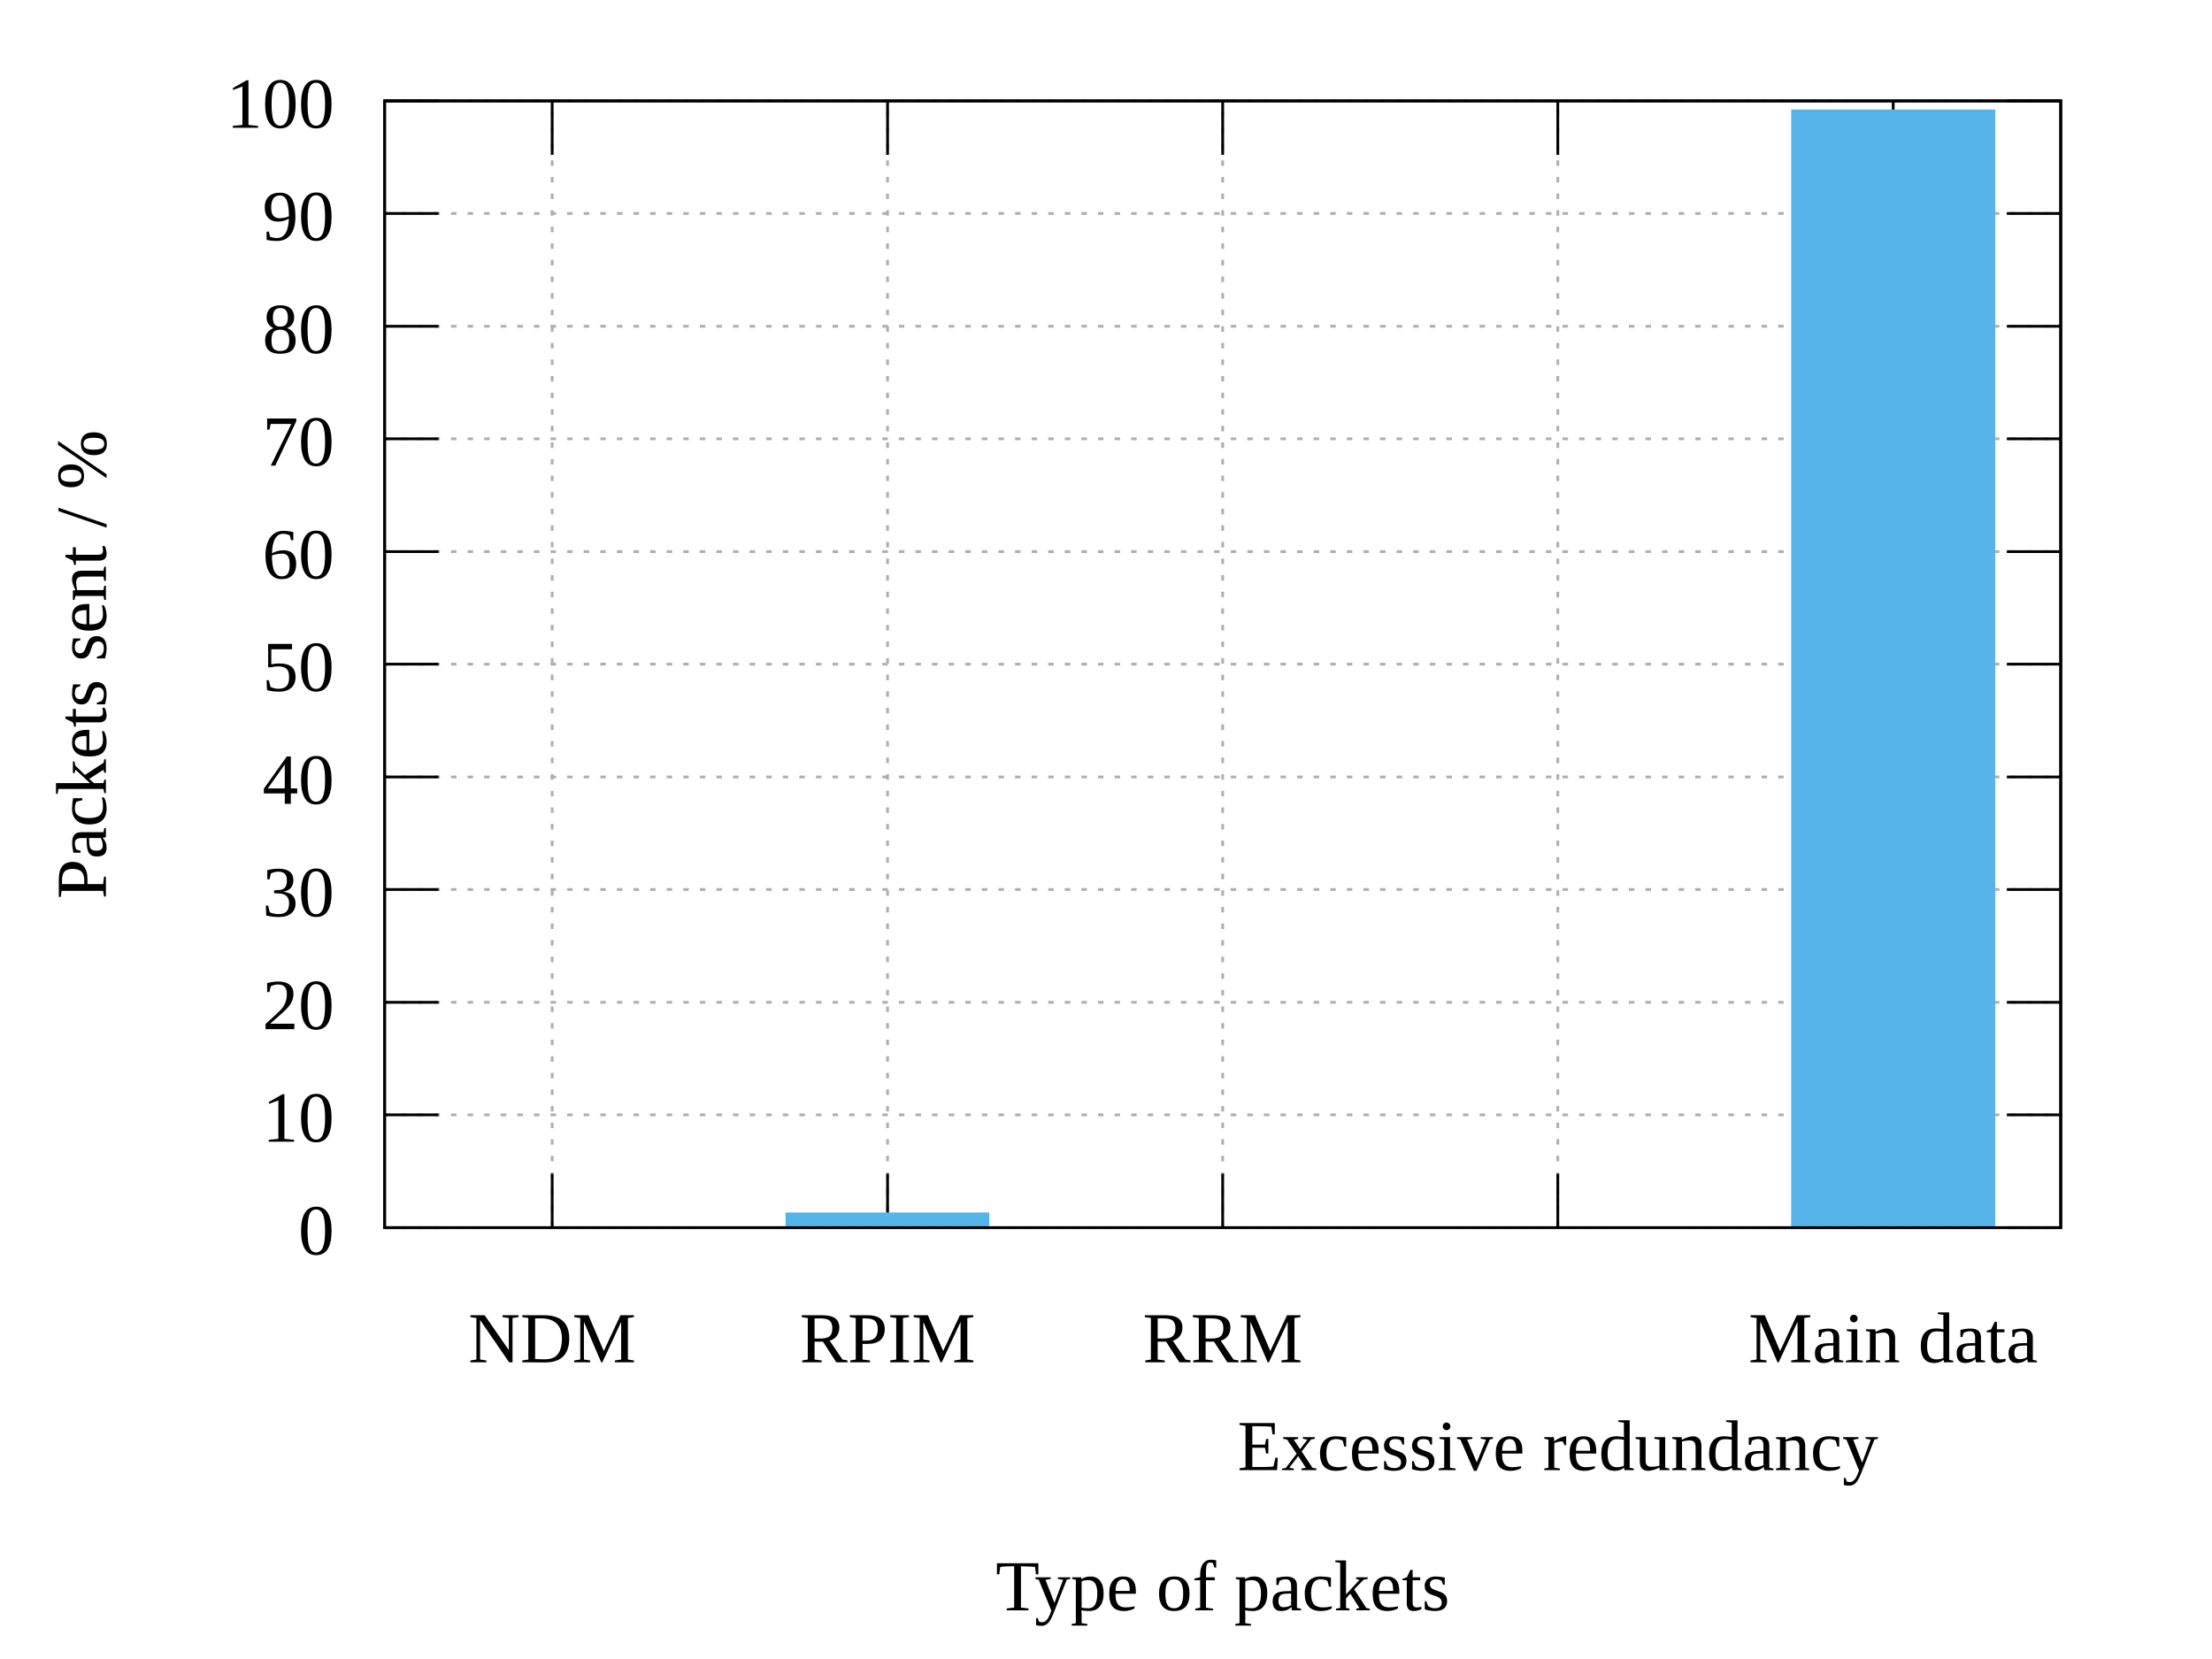
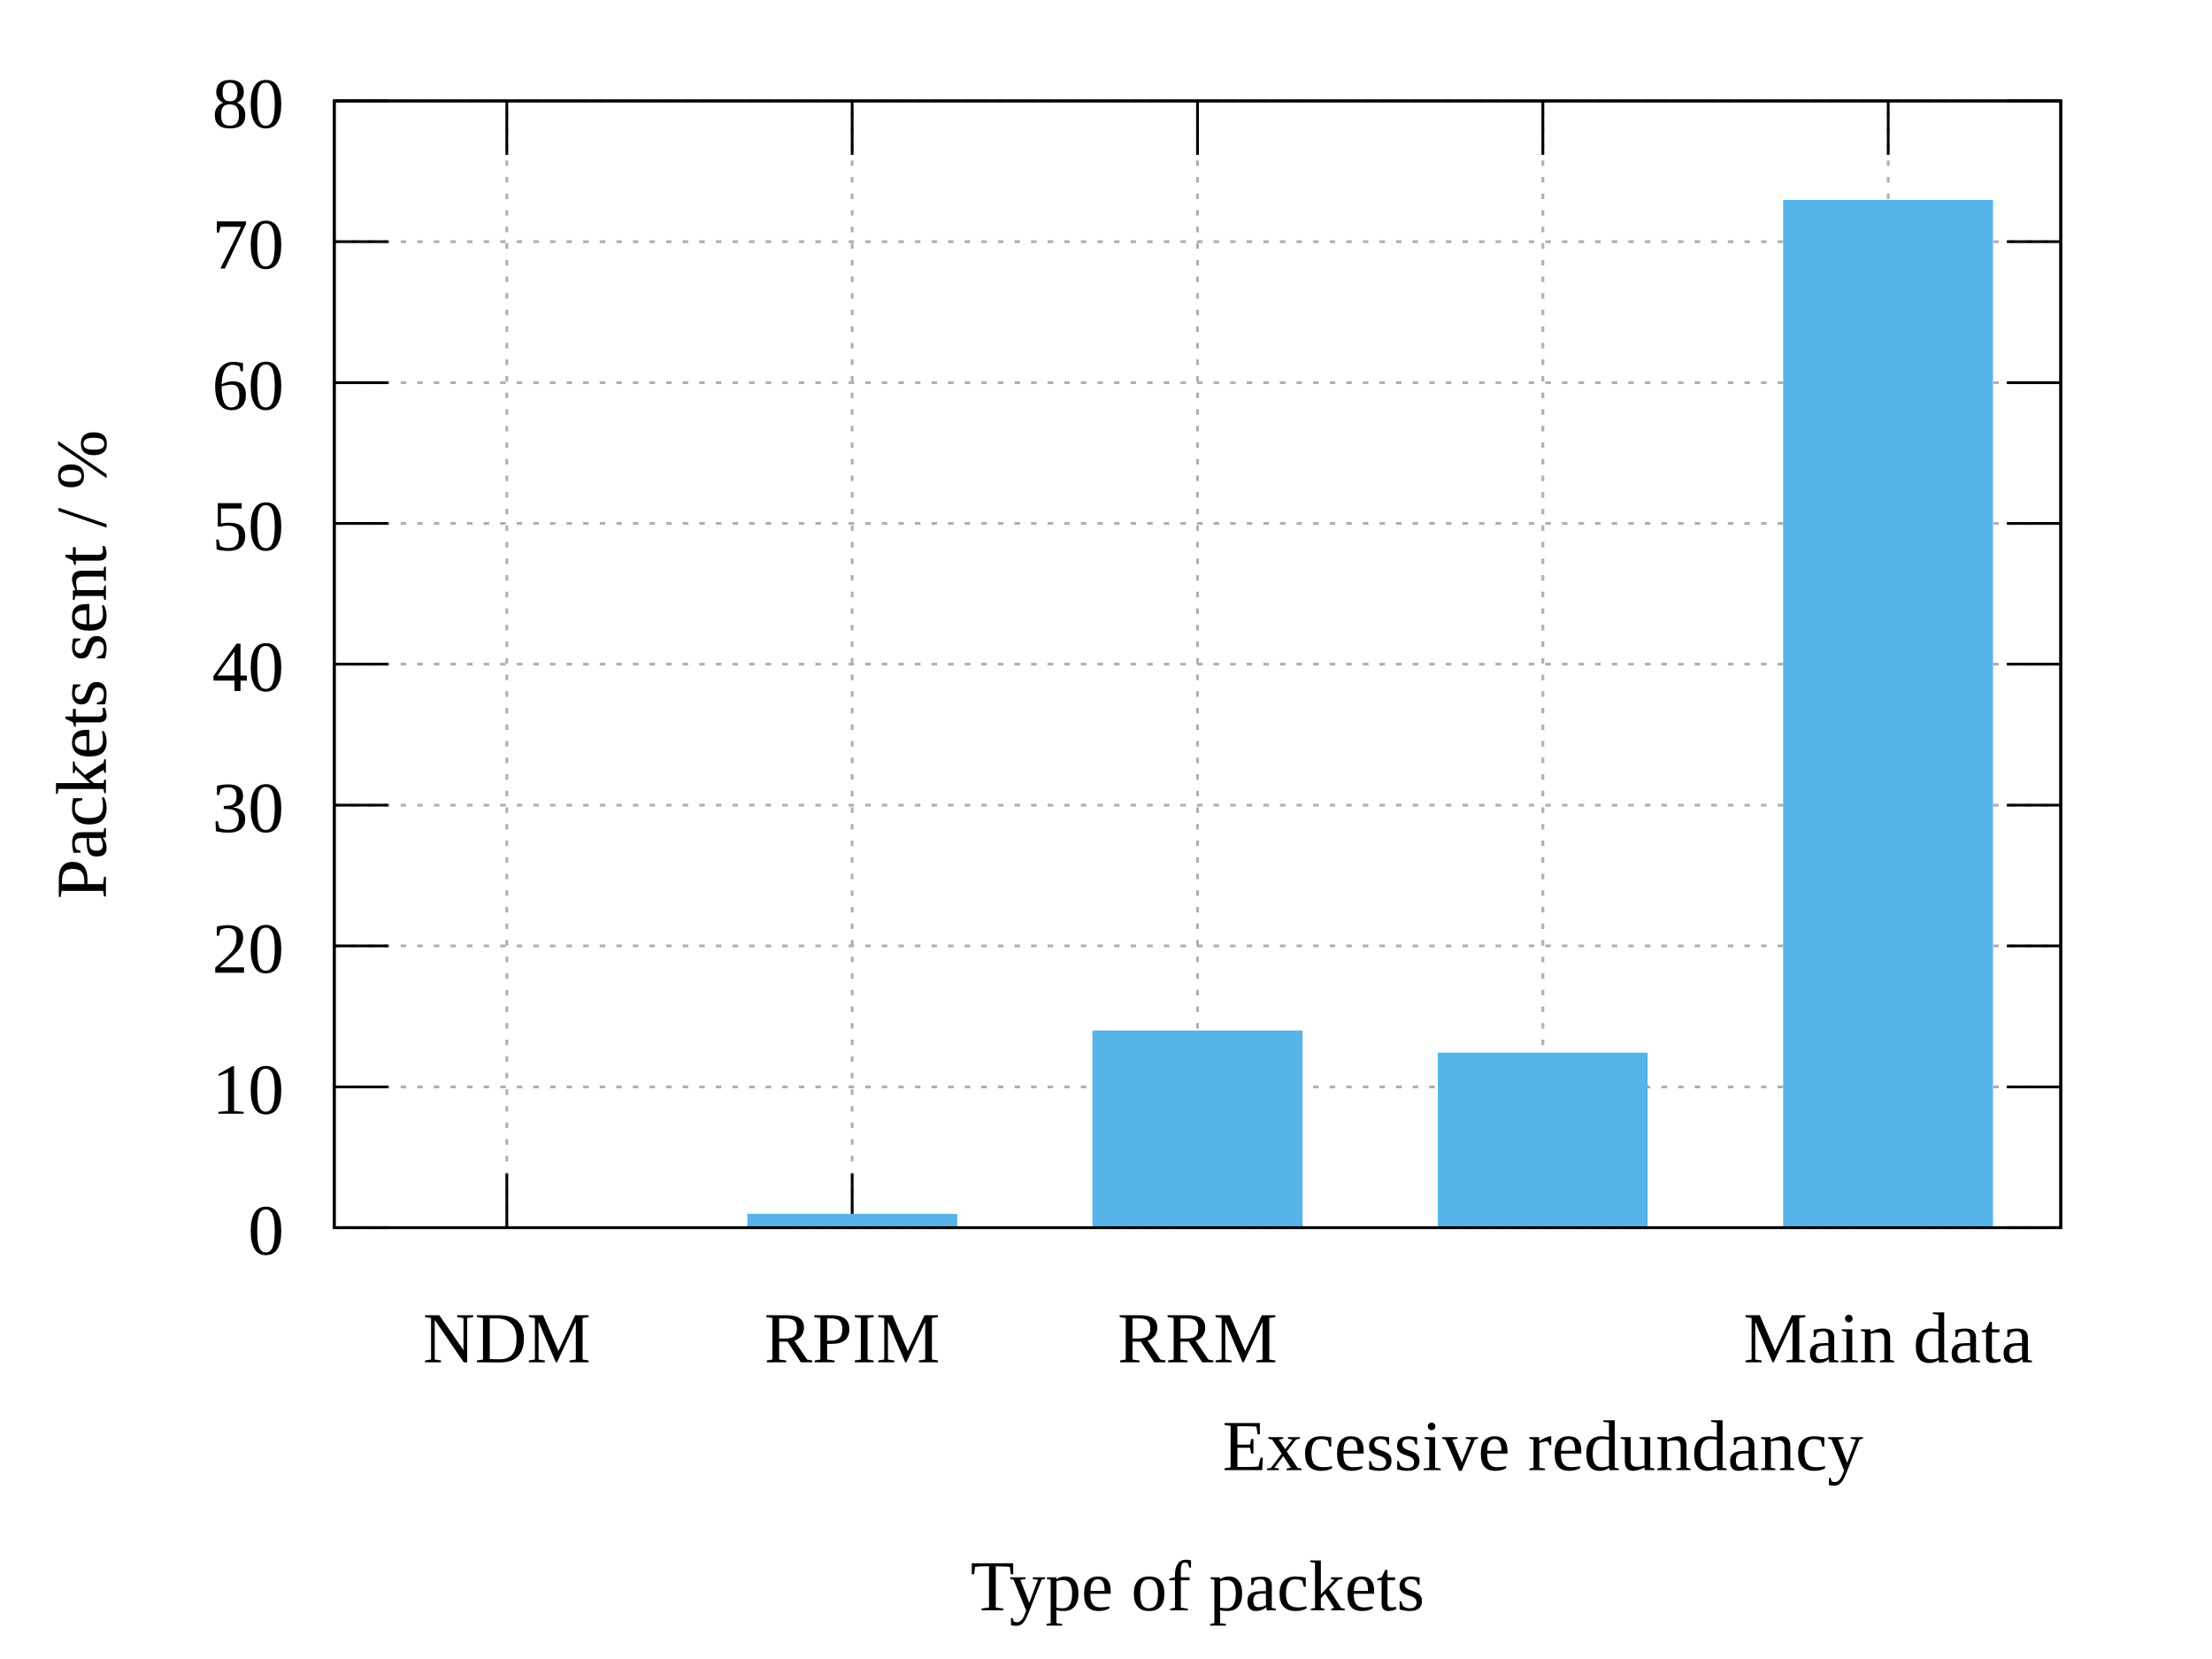
<svg xmlns="http://www.w3.org/2000/svg" xmlns:xlink="http://www.w3.org/1999/xlink" width="800" height="600" viewBox="0 0 800 600">
  <g id="gnuplot_canvas">
    <rect x="0" y="0" width="800" height="600" fill="none" />
    <defs>
      <circle id="gpDot" r="0.5" stroke-width="0.5" />
      <path id="gpPt0" stroke-width="0.103" stroke="currentColor" d="M-1,0 h2 M0,-1 v2" />
      <path id="gpPt1" stroke-width="0.103" stroke="currentColor" d="M-1,-1 L1,1 M1,-1 L-1,1" />
      <path id="gpPt2" stroke-width="0.103" stroke="currentColor" d="M-1,0 L1,0 M0,-1 L0,1 M-1,-1 L1,1 M-1,1 L1,-1" />
      <rect id="gpPt3" stroke-width="0.103" stroke="currentColor" x="-1" y="-1" width="2" height="2" />
      <rect id="gpPt4" stroke-width="0.103" stroke="currentColor" fill="currentColor" x="-1" y="-1" width="2" height="2" />
      <circle id="gpPt5" stroke-width="0.103" stroke="currentColor" cx="0" cy="0" r="1" />
      <use xlink:href="#gpPt5" id="gpPt6" fill="currentColor" stroke="none" />
      <path id="gpPt7" stroke-width="0.103" stroke="currentColor" d="M0,-1.33 L-1.33,0.67 L1.33,0.67 z" />
      <use xlink:href="#gpPt7" id="gpPt8" fill="currentColor" stroke="none" />
      <use xlink:href="#gpPt7" id="gpPt9" stroke="currentColor" transform="rotate(180)" />
      <use xlink:href="#gpPt9" id="gpPt10" fill="currentColor" stroke="none" />
      <use xlink:href="#gpPt3" id="gpPt11" stroke="currentColor" transform="rotate(45)" />
      <use xlink:href="#gpPt11" id="gpPt12" fill="currentColor" stroke="none" />
      <path id="gpPt13" stroke-width="0.103" stroke="currentColor" d="M0,1.330 L1.265,0.411 L0.782,-1.067 L-0.782,-1.076 L-1.265,0.411 z" />
      <use xlink:href="#gpPt13" id="gpPt14" fill="currentColor" stroke="none" />
      <filter id="textbox" filterUnits="objectBoundingBox" x="0" y="0" height="1" width="1">
        <feFlood flood-color="white" flood-opacity="1" result="bgnd" />
        <feComposite in="SourceGraphic" in2="bgnd" operator="atop" />
      </filter>
      <filter id="greybox" filterUnits="objectBoundingBox" x="0" y="0" height="1" width="1">
        <feFlood flood-color="lightgrey" flood-opacity="1" result="grey" />
        <feComposite in="SourceGraphic" in2="grey" operator="atop" />
      </filter>
    </defs>
    <g fill="none" color="white" stroke="currentColor" stroke-width="1.00" stroke-linecap="butt" stroke-linejoin="miter">
</g>
    <g fill="none" color="black" stroke="currentColor" stroke-width="1.00" stroke-linecap="butt" stroke-linejoin="miter">
</g>
    <g fill="none" color="gray" stroke="currentColor" stroke-width="1.00" stroke-linecap="butt" stroke-linejoin="miter">
-       <path stroke="rgb(175, 175, 175)" stroke-dasharray="2,4" class="gridline" d="M139.1,444.0 L745.3,444.0  " />
-     </g>
-     <g fill="none" color="black" stroke="currentColor" stroke-width="1.00" stroke-linecap="butt" stroke-linejoin="miter">
-       <path stroke="black" d="M139.1,444.0 L158.6,444.0 M745.3,444.0 L725.8,444.0  " />
-       <g transform="translate(120.9,453.7)" stroke="none" fill="black" font-family="Times New Roman" font-size="26.00" text-anchor="end">
+       <path stroke="rgb(175, 175, 175)" stroke-dasharray="2,4" class="gridline" d="M120.9,444.0 L745.3,444.0  " />
+     </g>
+     <g fill="none" color="black" stroke="currentColor" stroke-width="1.00" stroke-linecap="butt" stroke-linejoin="miter">
+       <path stroke="black" d="M120.9,444.0 L140.4,444.0 M745.3,444.0 L725.8,444.0  " />
+       <g transform="translate(102.7,453.7)" stroke="none" fill="black" font-family="Times New Roman" font-size="26.00" text-anchor="end">
        <text>
          <tspan font-family="Times New Roman">0</tspan>
        </text>
      </g>
    </g>
    <g fill="none" color="black" stroke="currentColor" stroke-width="1.00" stroke-linecap="butt" stroke-linejoin="miter">
</g>
    <g fill="none" color="gray" stroke="currentColor" stroke-width="1.00" stroke-linecap="butt" stroke-linejoin="miter">
-       <path stroke="rgb(175, 175, 175)" stroke-dasharray="2,4" class="gridline" d="M139.1,403.2 L745.3,403.2  " />
-     </g>
-     <g fill="none" color="black" stroke="currentColor" stroke-width="1.00" stroke-linecap="butt" stroke-linejoin="miter">
-       <path stroke="black" d="M139.1,403.2 L158.6,403.2 M745.3,403.2 L725.8,403.2  " />
-       <g transform="translate(120.9,412.9)" stroke="none" fill="black" font-family="Times New Roman" font-size="26.00" text-anchor="end">
+       <path stroke="rgb(175, 175, 175)" stroke-dasharray="2,4" class="gridline" d="M120.9,393.1 L745.3,393.1  " />
+     </g>
+     <g fill="none" color="black" stroke="currentColor" stroke-width="1.00" stroke-linecap="butt" stroke-linejoin="miter">
+       <path stroke="black" d="M120.9,393.1 L140.4,393.1 M745.3,393.1 L725.8,393.1  " />
+       <g transform="translate(102.7,402.8)" stroke="none" fill="black" font-family="Times New Roman" font-size="26.00" text-anchor="end">
        <text>
          <tspan font-family="Times New Roman">10</tspan>
        </text>
      </g>
    </g>
    <g fill="none" color="black" stroke="currentColor" stroke-width="1.00" stroke-linecap="butt" stroke-linejoin="miter">
</g>
    <g fill="none" color="gray" stroke="currentColor" stroke-width="1.00" stroke-linecap="butt" stroke-linejoin="miter">
-       <path stroke="rgb(175, 175, 175)" stroke-dasharray="2,4" class="gridline" d="M139.1,362.5 L745.3,362.5  " />
-     </g>
-     <g fill="none" color="black" stroke="currentColor" stroke-width="1.00" stroke-linecap="butt" stroke-linejoin="miter">
-       <path stroke="black" d="M139.1,362.5 L158.6,362.5 M745.3,362.5 L725.8,362.5  " />
-       <g transform="translate(120.9,372.2)" stroke="none" fill="black" font-family="Times New Roman" font-size="26.00" text-anchor="end">
+       <path stroke="rgb(175, 175, 175)" stroke-dasharray="2,4" class="gridline" d="M120.9,342.1 L745.3,342.1  " />
+     </g>
+     <g fill="none" color="black" stroke="currentColor" stroke-width="1.00" stroke-linecap="butt" stroke-linejoin="miter">
+       <path stroke="black" d="M120.9,342.1 L140.4,342.1 M745.3,342.1 L725.8,342.1  " />
+       <g transform="translate(102.7,351.8)" stroke="none" fill="black" font-family="Times New Roman" font-size="26.00" text-anchor="end">
        <text>
          <tspan font-family="Times New Roman">20</tspan>
        </text>
      </g>
    </g>
    <g fill="none" color="black" stroke="currentColor" stroke-width="1.00" stroke-linecap="butt" stroke-linejoin="miter">
</g>
    <g fill="none" color="gray" stroke="currentColor" stroke-width="1.00" stroke-linecap="butt" stroke-linejoin="miter">
-       <path stroke="rgb(175, 175, 175)" stroke-dasharray="2,4" class="gridline" d="M139.1,321.7 L745.3,321.7  " />
-     </g>
-     <g fill="none" color="black" stroke="currentColor" stroke-width="1.00" stroke-linecap="butt" stroke-linejoin="miter">
-       <path stroke="black" d="M139.1,321.7 L158.6,321.7 M745.3,321.7 L725.8,321.7  " />
-       <g transform="translate(120.9,331.4)" stroke="none" fill="black" font-family="Times New Roman" font-size="26.00" text-anchor="end">
+       <path stroke="rgb(175, 175, 175)" stroke-dasharray="2,4" class="gridline" d="M120.9,291.2 L745.3,291.2  " />
+     </g>
+     <g fill="none" color="black" stroke="currentColor" stroke-width="1.00" stroke-linecap="butt" stroke-linejoin="miter">
+       <path stroke="black" d="M120.9,291.2 L140.4,291.2 M745.3,291.2 L725.8,291.2  " />
+       <g transform="translate(102.7,300.9)" stroke="none" fill="black" font-family="Times New Roman" font-size="26.00" text-anchor="end">
        <text>
          <tspan font-family="Times New Roman">30</tspan>
        </text>
      </g>
    </g>
    <g fill="none" color="black" stroke="currentColor" stroke-width="1.00" stroke-linecap="butt" stroke-linejoin="miter">
</g>
    <g fill="none" color="gray" stroke="currentColor" stroke-width="1.00" stroke-linecap="butt" stroke-linejoin="miter">
-       <path stroke="rgb(175, 175, 175)" stroke-dasharray="2,4" class="gridline" d="M139.1,281.0 L745.3,281.0  " />
-     </g>
-     <g fill="none" color="black" stroke="currentColor" stroke-width="1.00" stroke-linecap="butt" stroke-linejoin="miter">
-       <path stroke="black" d="M139.1,281.0 L158.6,281.0 M745.3,281.0 L725.8,281.0  " />
-       <g transform="translate(120.9,290.7)" stroke="none" fill="black" font-family="Times New Roman" font-size="26.00" text-anchor="end">
+       <path stroke="rgb(175, 175, 175)" stroke-dasharray="2,4" class="gridline" d="M120.9,240.2 L745.3,240.2  " />
+     </g>
+     <g fill="none" color="black" stroke="currentColor" stroke-width="1.00" stroke-linecap="butt" stroke-linejoin="miter">
+       <path stroke="black" d="M120.9,240.2 L140.4,240.2 M745.3,240.2 L725.8,240.2  " />
+       <g transform="translate(102.7,249.9)" stroke="none" fill="black" font-family="Times New Roman" font-size="26.00" text-anchor="end">
        <text>
          <tspan font-family="Times New Roman">40</tspan>
        </text>
      </g>
    </g>
    <g fill="none" color="black" stroke="currentColor" stroke-width="1.00" stroke-linecap="butt" stroke-linejoin="miter">
</g>
    <g fill="none" color="gray" stroke="currentColor" stroke-width="1.00" stroke-linecap="butt" stroke-linejoin="miter">
-       <path stroke="rgb(175, 175, 175)" stroke-dasharray="2,4" class="gridline" d="M139.1,240.2 L745.3,240.2  " />
-     </g>
-     <g fill="none" color="black" stroke="currentColor" stroke-width="1.00" stroke-linecap="butt" stroke-linejoin="miter">
-       <path stroke="black" d="M139.1,240.2 L158.6,240.2 M745.3,240.2 L725.8,240.2  " />
-       <g transform="translate(120.9,249.9)" stroke="none" fill="black" font-family="Times New Roman" font-size="26.00" text-anchor="end">
+       <path stroke="rgb(175, 175, 175)" stroke-dasharray="2,4" class="gridline" d="M120.9,189.3 L745.3,189.3  " />
+     </g>
+     <g fill="none" color="black" stroke="currentColor" stroke-width="1.00" stroke-linecap="butt" stroke-linejoin="miter">
+       <path stroke="black" d="M120.9,189.3 L140.4,189.3 M745.3,189.3 L725.8,189.3  " />
+       <g transform="translate(102.7,199.0)" stroke="none" fill="black" font-family="Times New Roman" font-size="26.00" text-anchor="end">
        <text>
          <tspan font-family="Times New Roman">50</tspan>
        </text>
      </g>
    </g>
    <g fill="none" color="black" stroke="currentColor" stroke-width="1.00" stroke-linecap="butt" stroke-linejoin="miter">
</g>
    <g fill="none" color="gray" stroke="currentColor" stroke-width="1.00" stroke-linecap="butt" stroke-linejoin="miter">
-       <path stroke="rgb(175, 175, 175)" stroke-dasharray="2,4" class="gridline" d="M139.1,199.5 L745.3,199.5  " />
-     </g>
-     <g fill="none" color="black" stroke="currentColor" stroke-width="1.00" stroke-linecap="butt" stroke-linejoin="miter">
-       <path stroke="black" d="M139.1,199.5 L158.6,199.5 M745.3,199.5 L725.8,199.5  " />
-       <g transform="translate(120.9,209.2)" stroke="none" fill="black" font-family="Times New Roman" font-size="26.00" text-anchor="end">
+       <path stroke="rgb(175, 175, 175)" stroke-dasharray="2,4" class="gridline" d="M120.9,138.4 L745.3,138.4  " />
+     </g>
+     <g fill="none" color="black" stroke="currentColor" stroke-width="1.00" stroke-linecap="butt" stroke-linejoin="miter">
+       <path stroke="black" d="M120.9,138.4 L140.4,138.4 M745.3,138.4 L725.8,138.4  " />
+       <g transform="translate(102.7,148.1)" stroke="none" fill="black" font-family="Times New Roman" font-size="26.00" text-anchor="end">
        <text>
          <tspan font-family="Times New Roman">60</tspan>
        </text>
      </g>
    </g>
    <g fill="none" color="black" stroke="currentColor" stroke-width="1.00" stroke-linecap="butt" stroke-linejoin="miter">
</g>
    <g fill="none" color="gray" stroke="currentColor" stroke-width="1.00" stroke-linecap="butt" stroke-linejoin="miter">
-       <path stroke="rgb(175, 175, 175)" stroke-dasharray="2,4" class="gridline" d="M139.1,158.7 L745.3,158.7  " />
-     </g>
-     <g fill="none" color="black" stroke="currentColor" stroke-width="1.00" stroke-linecap="butt" stroke-linejoin="miter">
-       <path stroke="black" d="M139.1,158.7 L158.6,158.7 M745.3,158.7 L725.8,158.7  " />
-       <g transform="translate(120.9,168.4)" stroke="none" fill="black" font-family="Times New Roman" font-size="26.00" text-anchor="end">
+       <path stroke="rgb(175, 175, 175)" stroke-dasharray="2,4" class="gridline" d="M120.9,87.4 L745.3,87.4  " />
+     </g>
+     <g fill="none" color="black" stroke="currentColor" stroke-width="1.00" stroke-linecap="butt" stroke-linejoin="miter">
+       <path stroke="black" d="M120.9,87.4 L140.4,87.4 M745.3,87.4 L725.8,87.4  " />
+       <g transform="translate(102.7,97.1)" stroke="none" fill="black" font-family="Times New Roman" font-size="26.00" text-anchor="end">
        <text>
          <tspan font-family="Times New Roman">70</tspan>
        </text>
      </g>
    </g>
    <g fill="none" color="black" stroke="currentColor" stroke-width="1.00" stroke-linecap="butt" stroke-linejoin="miter">
</g>
    <g fill="none" color="gray" stroke="currentColor" stroke-width="1.00" stroke-linecap="butt" stroke-linejoin="miter">
-       <path stroke="rgb(175, 175, 175)" stroke-dasharray="2,4" class="gridline" d="M139.1,118.0 L745.3,118.0  " />
-     </g>
-     <g fill="none" color="black" stroke="currentColor" stroke-width="1.00" stroke-linecap="butt" stroke-linejoin="miter">
-       <path stroke="black" d="M139.1,118.0 L158.6,118.0 M745.3,118.0 L725.8,118.0  " />
-       <g transform="translate(120.9,127.7)" stroke="none" fill="black" font-family="Times New Roman" font-size="26.00" text-anchor="end">
+       <path stroke="rgb(175, 175, 175)" stroke-dasharray="2,4" class="gridline" d="M120.9,36.5 L745.3,36.5  " />
+     </g>
+     <g fill="none" color="black" stroke="currentColor" stroke-width="1.00" stroke-linecap="butt" stroke-linejoin="miter">
+       <path stroke="black" d="M120.9,36.5 L140.4,36.5 M745.3,36.5 L725.8,36.5  " />
+       <g transform="translate(102.7,46.2)" stroke="none" fill="black" font-family="Times New Roman" font-size="26.00" text-anchor="end">
        <text>
          <tspan font-family="Times New Roman">80</tspan>
        </text>
      </g>
    </g>
    <g fill="none" color="black" stroke="currentColor" stroke-width="1.00" stroke-linecap="butt" stroke-linejoin="miter">
</g>
    <g fill="none" color="gray" stroke="currentColor" stroke-width="1.00" stroke-linecap="butt" stroke-linejoin="miter">
-       <path stroke="rgb(175, 175, 175)" stroke-dasharray="2,4" class="gridline" d="M139.1,77.2 L745.3,77.2  " />
-     </g>
-     <g fill="none" color="black" stroke="currentColor" stroke-width="1.00" stroke-linecap="butt" stroke-linejoin="miter">
-       <path stroke="black" d="M139.1,77.2 L158.6,77.2 M745.3,77.2 L725.8,77.2  " />
-       <g transform="translate(120.9,86.9)" stroke="none" fill="black" font-family="Times New Roman" font-size="26.00" text-anchor="end">
-         <text>
-           <tspan font-family="Times New Roman">90</tspan>
-         </text>
-       </g>
-     </g>
-     <g fill="none" color="black" stroke="currentColor" stroke-width="1.00" stroke-linecap="butt" stroke-linejoin="miter">
- </g>
-     <g fill="none" color="gray" stroke="currentColor" stroke-width="1.00" stroke-linecap="butt" stroke-linejoin="miter">
-       <path stroke="rgb(175, 175, 175)" stroke-dasharray="2,4" class="gridline" d="M139.1,36.5 L745.3,36.5  " />
-     </g>
-     <g fill="none" color="black" stroke="currentColor" stroke-width="1.00" stroke-linecap="butt" stroke-linejoin="miter">
-       <path stroke="black" d="M139.1,36.5 L158.6,36.5 M745.3,36.5 L725.8,36.5  " />
-       <g transform="translate(120.9,46.2)" stroke="none" fill="black" font-family="Times New Roman" font-size="26.00" text-anchor="end">
-         <text>
-           <tspan font-family="Times New Roman">100</tspan>
-         </text>
-       </g>
-     </g>
-     <g fill="none" color="black" stroke="currentColor" stroke-width="1.00" stroke-linecap="butt" stroke-linejoin="miter">
- </g>
-     <g fill="none" color="gray" stroke="currentColor" stroke-width="1.00" stroke-linecap="butt" stroke-linejoin="miter">
-       <path stroke="rgb(175, 175, 175)" stroke-dasharray="2,4" class="gridline" d="M199.7,444.0 L199.7,36.5  " />
-     </g>
-     <g fill="none" color="black" stroke="currentColor" stroke-width="1.00" stroke-linecap="butt" stroke-linejoin="miter">
-       <path stroke="black" d="M199.7,444.0 L199.7,424.5 M199.7,36.5 L199.7,56.0  " />
-       <g transform="translate(199.7,492.7)" stroke="none" fill="black" font-family="Times New Roman" font-size="26.00" text-anchor="middle">
+       <path stroke="rgb(175, 175, 175)" stroke-dasharray="2,4" class="gridline" d="M183.3,444.0 L183.3,36.5  " />
+     </g>
+     <g fill="none" color="black" stroke="currentColor" stroke-width="1.00" stroke-linecap="butt" stroke-linejoin="miter">
+       <path stroke="black" d="M183.3,444.0 L183.3,424.5 M183.3,36.5 L183.3,56.0  " />
+       <g transform="translate(183.3,492.7)" stroke="none" fill="black" font-family="Times New Roman" font-size="26.00" text-anchor="middle">
        <text>
          <tspan font-family="Times New Roman">NDM</tspan>
        </text>
      </g>
    </g>
    <g fill="none" color="black" stroke="currentColor" stroke-width="1.00" stroke-linecap="butt" stroke-linejoin="miter">
</g>
    <g fill="none" color="gray" stroke="currentColor" stroke-width="1.00" stroke-linecap="butt" stroke-linejoin="miter">
-       <path stroke="rgb(175, 175, 175)" stroke-dasharray="2,4" class="gridline" d="M321.0,444.0 L321.0,36.5  " />
-     </g>
-     <g fill="none" color="black" stroke="currentColor" stroke-width="1.00" stroke-linecap="butt" stroke-linejoin="miter">
-       <path stroke="black" d="M321.0,444.0 L321.0,424.5 M321.0,36.5 L321.0,56.0  " />
-       <g transform="translate(321.0,492.7)" stroke="none" fill="black" font-family="Times New Roman" font-size="26.00" text-anchor="middle">
+       <path stroke="rgb(175, 175, 175)" stroke-dasharray="2,4" class="gridline" d="M308.2,444.0 L308.2,36.5  " />
+     </g>
+     <g fill="none" color="black" stroke="currentColor" stroke-width="1.00" stroke-linecap="butt" stroke-linejoin="miter">
+       <path stroke="black" d="M308.2,444.0 L308.2,424.5 M308.2,36.5 L308.2,56.0  " />
+       <g transform="translate(308.2,492.7)" stroke="none" fill="black" font-family="Times New Roman" font-size="26.00" text-anchor="middle">
        <text>
          <tspan font-family="Times New Roman">RPIM</tspan>
        </text>
      </g>
    </g>
    <g fill="none" color="black" stroke="currentColor" stroke-width="1.00" stroke-linecap="butt" stroke-linejoin="miter">
</g>
    <g fill="none" color="gray" stroke="currentColor" stroke-width="1.00" stroke-linecap="butt" stroke-linejoin="miter">
-       <path stroke="rgb(175, 175, 175)" stroke-dasharray="2,4" class="gridline" d="M442.2,444.0 L442.2,36.5  " />
-     </g>
-     <g fill="none" color="black" stroke="currentColor" stroke-width="1.00" stroke-linecap="butt" stroke-linejoin="miter">
-       <path stroke="black" d="M442.2,444.0 L442.2,424.5 M442.2,36.5 L442.2,56.0  " />
-       <g transform="translate(442.2,492.7)" stroke="none" fill="black" font-family="Times New Roman" font-size="26.00" text-anchor="middle">
+       <path stroke="rgb(175, 175, 175)" stroke-dasharray="2,4" class="gridline" d="M433.1,444.0 L433.1,36.5  " />
+     </g>
+     <g fill="none" color="black" stroke="currentColor" stroke-width="1.00" stroke-linecap="butt" stroke-linejoin="miter">
+       <path stroke="black" d="M433.1,444.0 L433.1,424.5 M433.1,36.5 L433.1,56.0  " />
+       <g transform="translate(433.1,492.7)" stroke="none" fill="black" font-family="Times New Roman" font-size="26.00" text-anchor="middle">
        <text>
          <tspan font-family="Times New Roman">RRM</tspan>
        </text>
      </g>
    </g>
    <g fill="none" color="black" stroke="currentColor" stroke-width="1.00" stroke-linecap="butt" stroke-linejoin="miter">
</g>
    <g fill="none" color="gray" stroke="currentColor" stroke-width="1.00" stroke-linecap="butt" stroke-linejoin="miter">
-       <path stroke="rgb(175, 175, 175)" stroke-dasharray="2,4" class="gridline" d="M563.4,444.0 L563.4,36.5  " />
-     </g>
-     <g fill="none" color="black" stroke="currentColor" stroke-width="1.00" stroke-linecap="butt" stroke-linejoin="miter">
-       <path stroke="black" d="M563.4,444.0 L563.4,424.5 M563.4,36.5 L563.4,56.0  " />
-       <g transform="translate(563.4,492.7)" stroke="none" fill="black" font-family="Times New Roman" font-size="26.00" text-anchor="middle">
+       <path stroke="rgb(175, 175, 175)" stroke-dasharray="2,4" class="gridline" d="M558.0,444.0 L558.0,36.5  " />
+     </g>
+     <g fill="none" color="black" stroke="currentColor" stroke-width="1.00" stroke-linecap="butt" stroke-linejoin="miter">
+       <path stroke="black" d="M558.0,444.0 L558.0,424.5 M558.0,36.5 L558.0,56.0  " />
+       <g transform="translate(558.0,492.7)" stroke="none" fill="black" font-family="Times New Roman" font-size="26.00" text-anchor="middle">
        <text />
      </g>
-       <g transform="translate(563.4,531.7)" stroke="none" fill="black" font-family="Times New Roman" font-size="26.00" text-anchor="middle">
+       <g transform="translate(558.0,531.7)" stroke="none" fill="black" font-family="Times New Roman" font-size="26.00" text-anchor="middle">
        <text>
          <tspan font-family="Times New Roman">Excessive redundancy</tspan>
        </text>
      </g>
    </g>
    <g fill="none" color="black" stroke="currentColor" stroke-width="1.00" stroke-linecap="butt" stroke-linejoin="miter">
</g>
    <g fill="none" color="gray" stroke="currentColor" stroke-width="1.00" stroke-linecap="butt" stroke-linejoin="miter">
-       <path stroke="rgb(175, 175, 175)" stroke-dasharray="2,4" class="gridline" d="M684.7,444.0 L684.7,56.0 L684.7,36.5  " />
-     </g>
-     <g fill="none" color="black" stroke="currentColor" stroke-width="1.00" stroke-linecap="butt" stroke-linejoin="miter">
-       <path stroke="black" d="M684.7,444.0 L684.7,424.5 M684.7,36.5 L684.7,56.0  " />
-       <g transform="translate(684.7,492.7)" stroke="none" fill="black" font-family="Times New Roman" font-size="26.00" text-anchor="middle">
+       <path stroke="rgb(175, 175, 175)" stroke-dasharray="2,4" class="gridline" d="M682.9,444.0 L682.9,56.0 L682.9,36.5  " />
+     </g>
+     <g fill="none" color="black" stroke="currentColor" stroke-width="1.00" stroke-linecap="butt" stroke-linejoin="miter">
+       <path stroke="black" d="M682.9,444.0 L682.9,424.5 M682.9,36.5 L682.9,56.0  " />
+       <g transform="translate(682.9,492.7)" stroke="none" fill="black" font-family="Times New Roman" font-size="26.00" text-anchor="middle">
        <text>
          <tspan font-family="Times New Roman">Main data</tspan>
        </text>
      </g>
    </g>
    <g fill="none" color="black" stroke="currentColor" stroke-width="1.00" stroke-linecap="butt" stroke-linejoin="miter">
</g>
    <g fill="none" color="black" stroke="currentColor" stroke-width="1.00" stroke-linecap="butt" stroke-linejoin="miter">
-       <path stroke="black" d="M139.1,36.5 L139.1,444.0 L745.3,444.0 L745.3,36.5 L139.1,36.5 Z  " />
+       <path stroke="black" d="M120.9,36.5 L120.9,444.0 L745.3,444.0 L745.3,36.5 L120.9,36.5 Z  " />
    </g>
    <g fill="none" color="black" stroke="currentColor" stroke-width="1.00" stroke-linecap="butt" stroke-linejoin="miter">
      <g transform="translate(38.3,240.3) rotate(270)" stroke="none" fill="black" font-family="Times New Roman" font-size="26.00" text-anchor="middle">
        <text>
          <tspan font-family="Times New Roman">Packets sent / %</tspan>
        </text>
      </g>
    </g>
    <g fill="none" color="black" stroke="currentColor" stroke-width="1.00" stroke-linecap="butt" stroke-linejoin="miter">
-       <g transform="translate(442.2,582.4)" stroke="none" fill="black" font-family="Times New Roman" font-size="26.00" text-anchor="middle">
+       <g transform="translate(433.1,582.4)" stroke="none" fill="black" font-family="Times New Roman" font-size="26.00" text-anchor="middle">
        <text>
          <tspan font-family="Times New Roman">Type of packets</tspan>
        </text>
      </g>
    </g>
    <g fill="none" color="black" stroke="currentColor" stroke-width="1.00" stroke-linecap="butt" stroke-linejoin="miter">
</g>
    <g id="gnuplot_plot_1">
      <g fill="none" color="black" stroke="currentColor" stroke-width="1.00" stroke-linecap="butt" stroke-linejoin="miter">
        <g stroke="none" shape-rendering="crispEdges">
-           <polygon fill="rgb( 86, 180, 233)" points="284.6,444.0 357.4,444.0 357.4,438.9 284.6,438.9 " />
-         </g>
-         <path stroke="rgb( 86, 180, 233)" d="M284.6,444.0 L284.6,439.0 L357.3,439.0 L357.3,444.0 L284.6,444.0 Z  " />
-         <g stroke="none" shape-rendering="crispEdges">
-           <polygon fill="rgb( 86, 180, 233)" points="648.3,444.0 721.2,444.0 721.2,40.0 648.3,40.0 " />
-         </g>
-         <path stroke="rgb( 86, 180, 233)" d="M648.3,444.0 L648.3,40.1 L721.1,40.1 L721.1,444.0 L648.3,444.0 Z  " />
+           <polygon fill="rgb( 86, 180, 233)" points="270.8,444.0 345.8,444.0 345.8,439.4 270.8,439.4 " />
+         </g>
+         <path stroke="rgb( 86, 180, 233)" d="M270.8,444.0 L270.8,439.5 L345.7,439.5 L345.7,444.0 L270.8,444.0 Z  " />
+         <g stroke="none" shape-rendering="crispEdges">
+           <polygon fill="rgb( 86, 180, 233)" points="395.6,444.0 470.7,444.0 470.7,373.1 395.6,373.1 " />
+         </g>
+         <path stroke="rgb( 86, 180, 233)" d="M395.6,444.0 L395.6,373.2 L470.6,373.2 L470.6,444.0 L395.6,444.0 Z  " />
+         <g stroke="none" shape-rendering="crispEdges">
+           <polygon fill="rgb( 86, 180, 233)" points="520.5,444.0 595.5,444.0 595.5,381.1 520.5,381.1 " />
+         </g>
+         <path stroke="rgb( 86, 180, 233)" d="M520.5,444.0 L520.5,381.2 L595.4,381.2 L595.4,444.0 L520.5,444.0 Z  " />
+         <g stroke="none" shape-rendering="crispEdges">
+           <polygon fill="rgb( 86, 180, 233)" points="645.4,444.0 720.4,444.0 720.4,72.7 645.4,72.7 " />
+         </g>
+         <path stroke="rgb( 86, 180, 233)" d="M645.4,444.0 L645.4,72.8 L720.3,72.8 L720.3,444.0 L645.4,444.0 Z  " />
      </g>
    </g>
    <g fill="none" color="white" stroke="rgb( 86, 180, 233)" stroke-width="2.00" stroke-linecap="butt" stroke-linejoin="miter">
</g>
    <g fill="none" color="black" stroke="currentColor" stroke-width="2.00" stroke-linecap="butt" stroke-linejoin="miter">
</g>
    <g fill="none" color="black" stroke="black" stroke-width="1.00" stroke-linecap="butt" stroke-linejoin="miter">
</g>
    <g fill="none" color="black" stroke="currentColor" stroke-width="1.00" stroke-linecap="butt" stroke-linejoin="miter">
-       <path stroke="black" d="M139.1,36.5 L139.1,444.0 L745.3,444.0 L745.3,36.5 L139.1,36.5 Z  " />
+       <path stroke="black" d="M120.9,36.5 L120.9,444.0 L745.3,444.0 L745.3,36.5 L120.9,36.5 Z  " />
    </g>
    <g fill="none" color="black" stroke="currentColor" stroke-width="1.00" stroke-linecap="butt" stroke-linejoin="miter">
</g>
  </g>
</svg>
